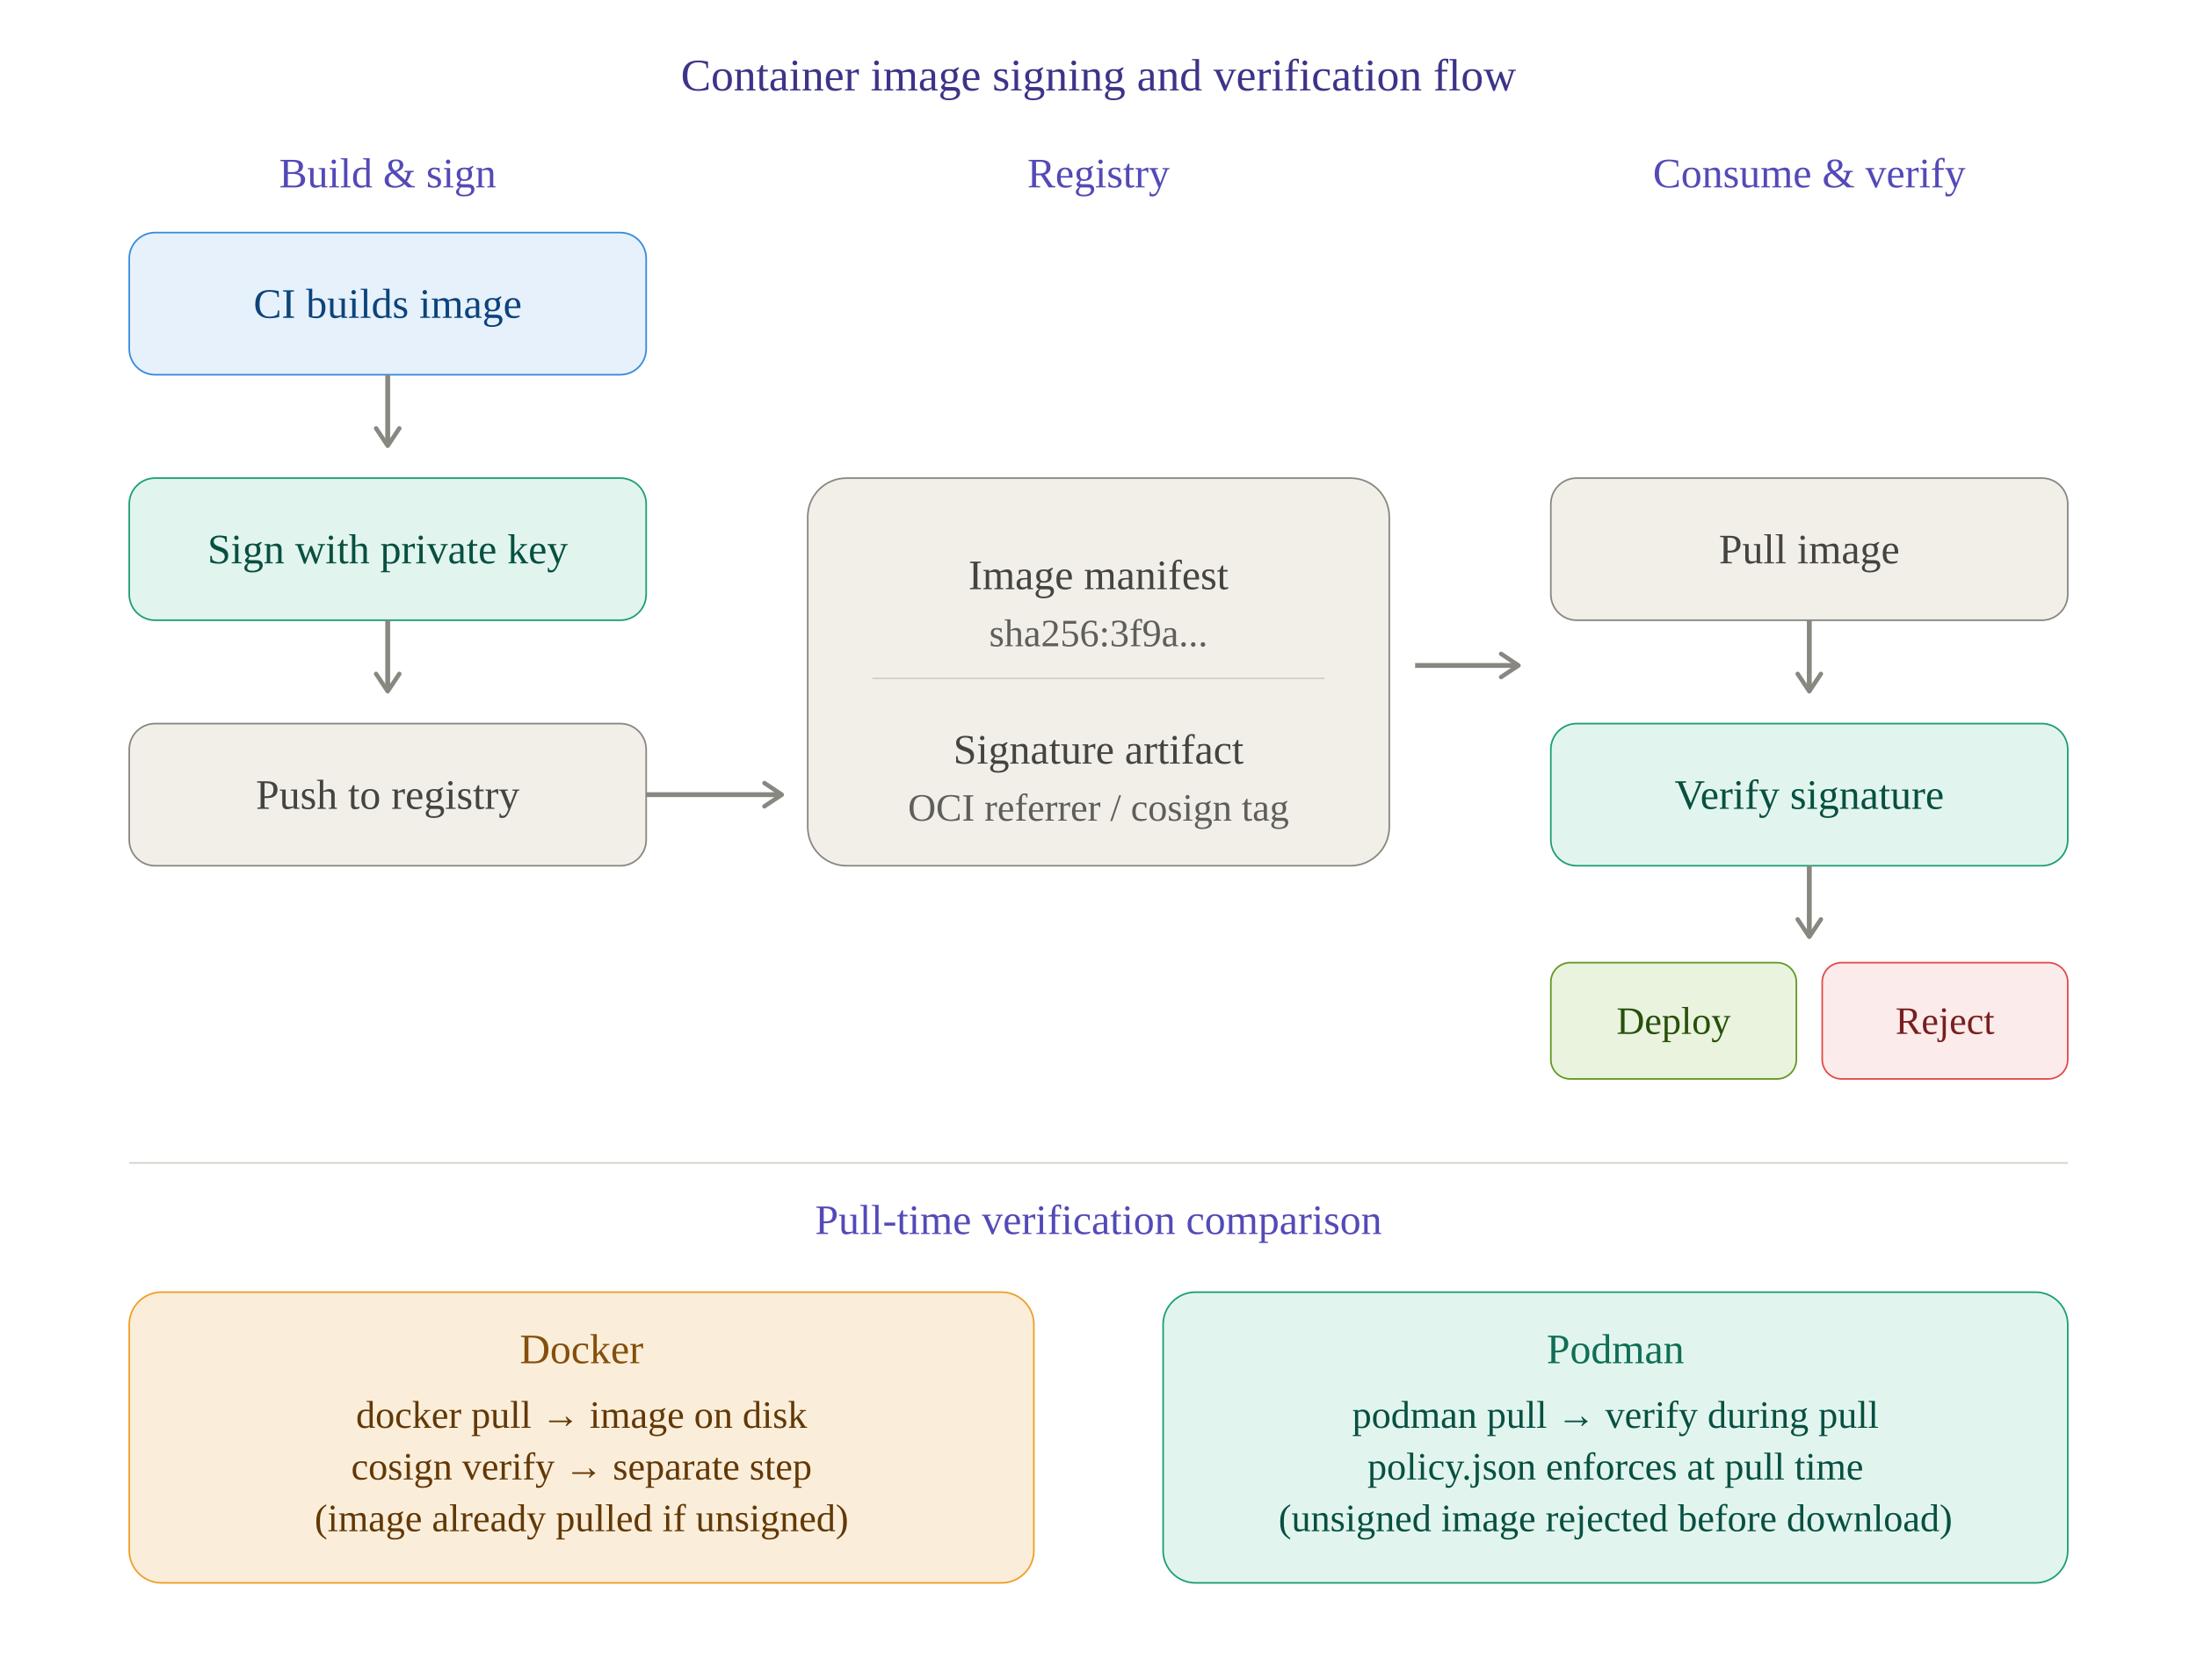
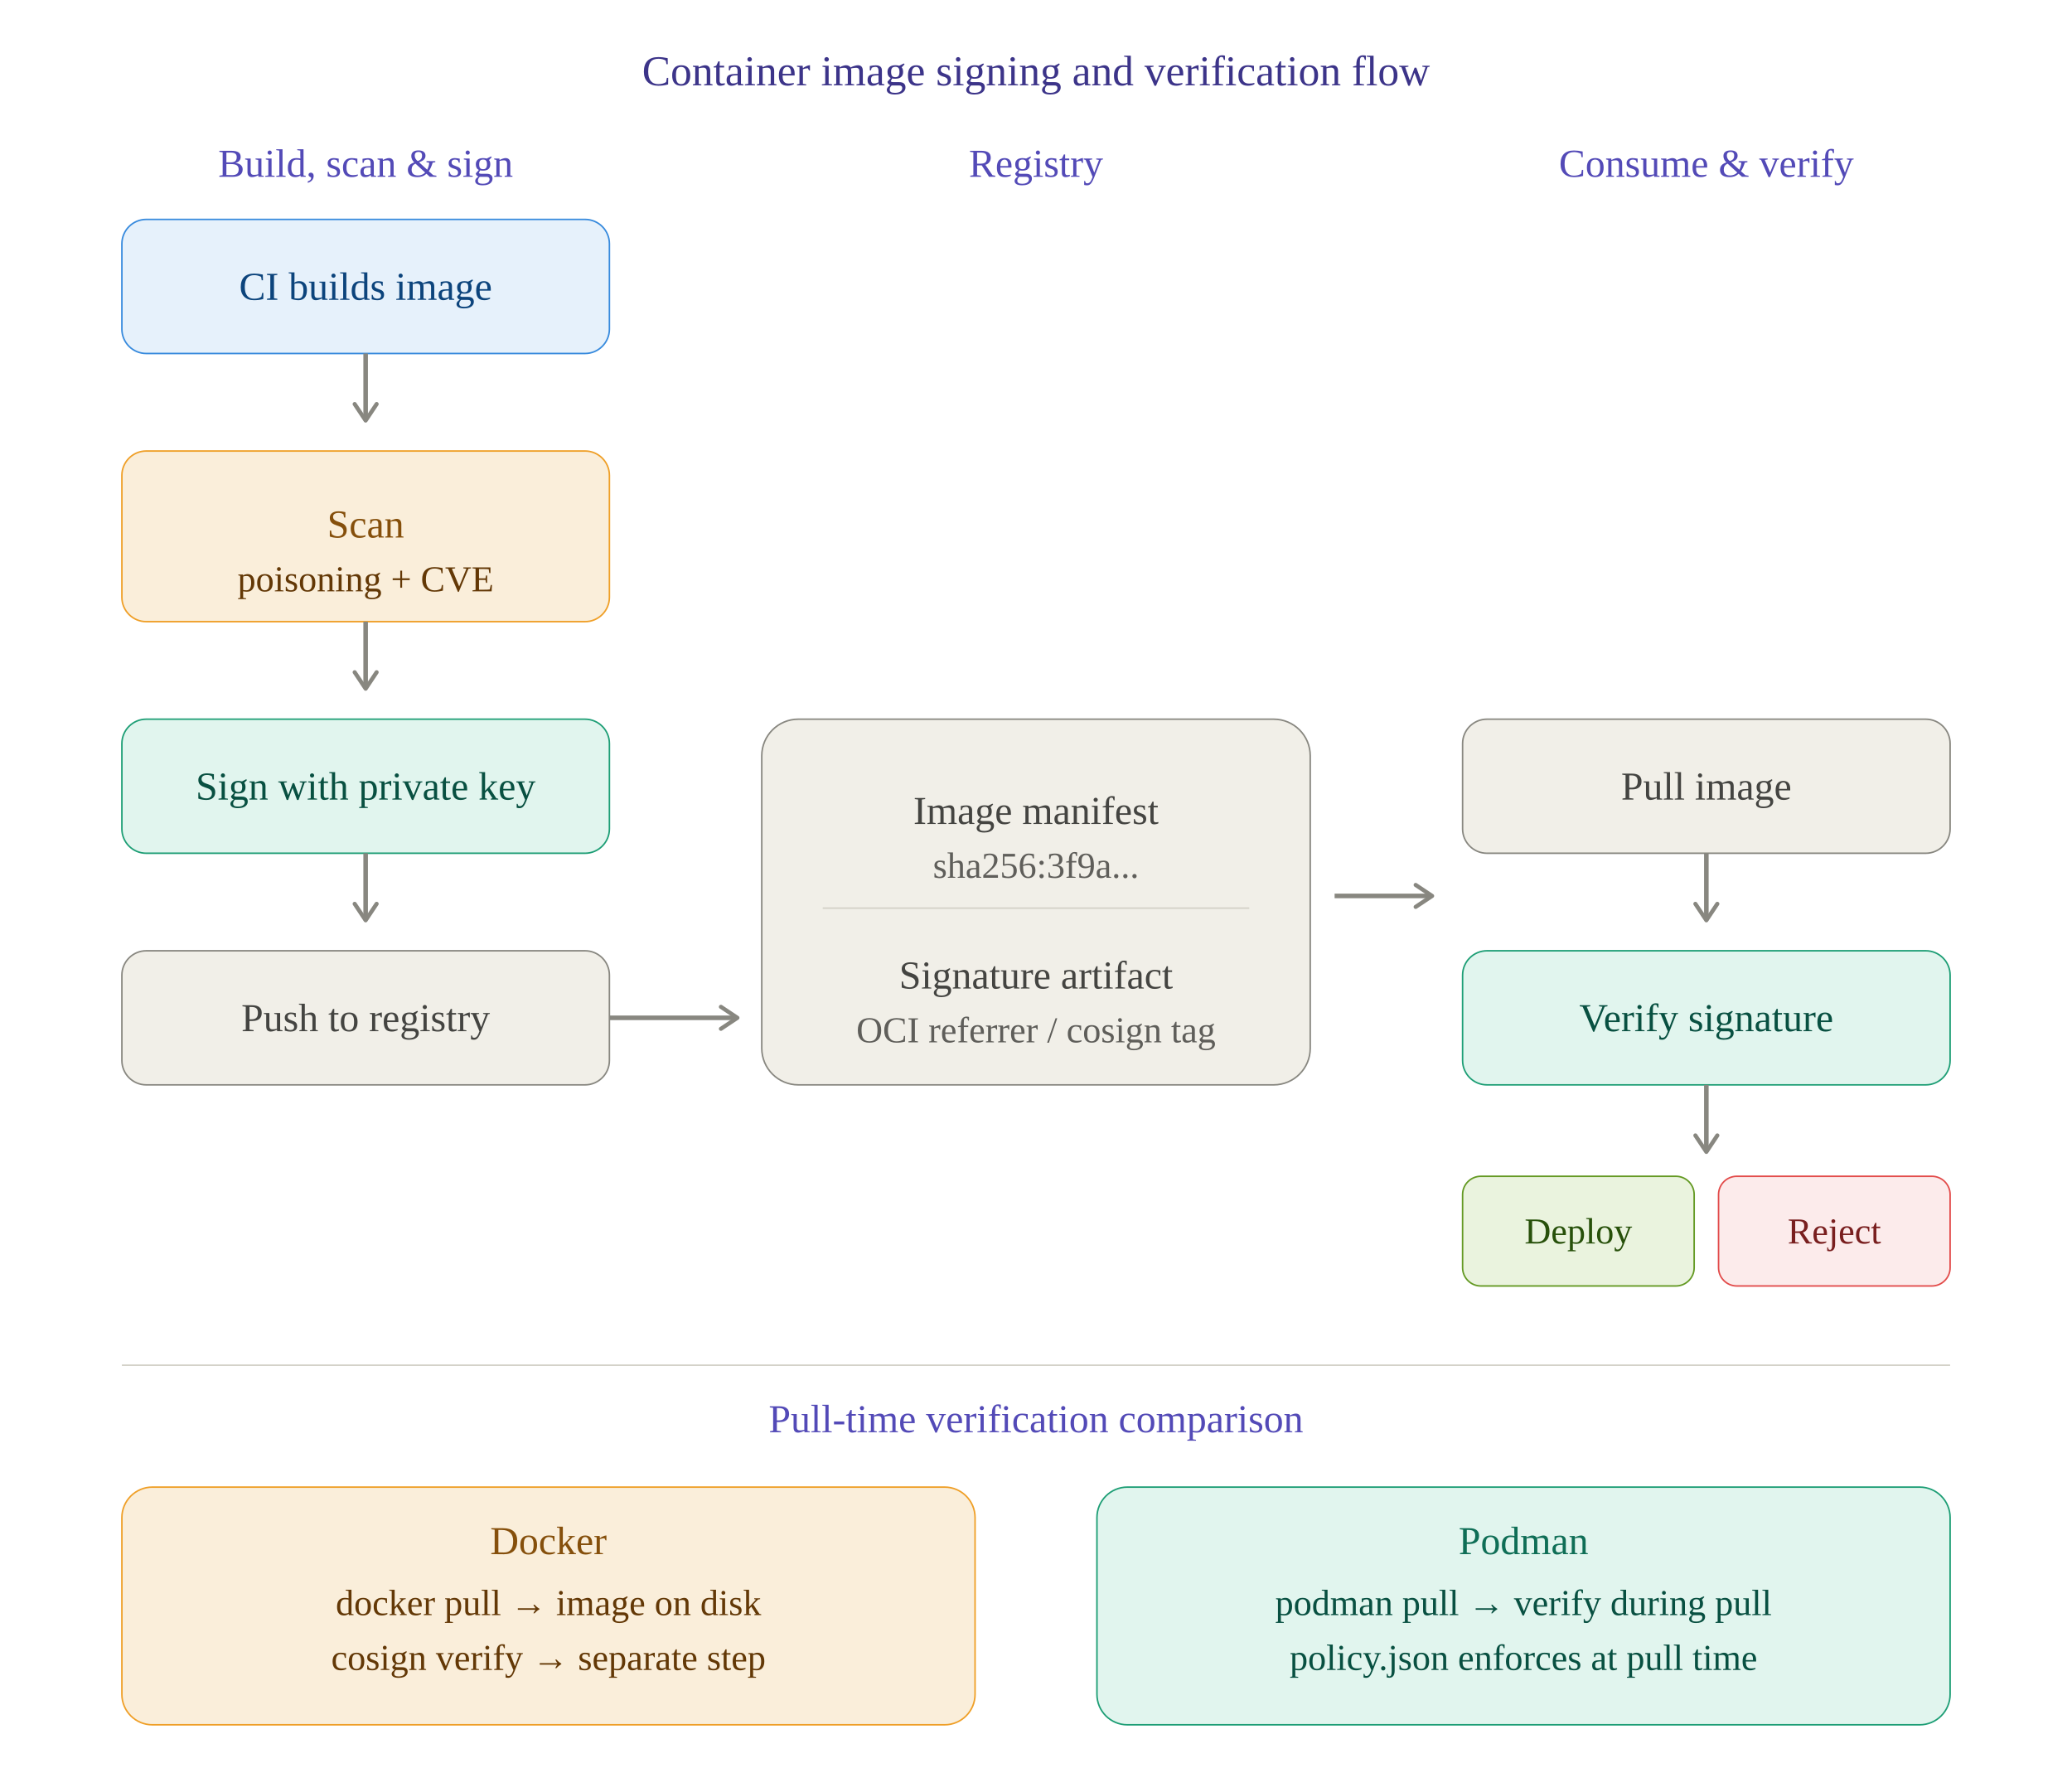
- <svg xmlns="http://www.w3.org/2000/svg" viewBox="0 0 680 520" width="100%" role="img">
+ <svg xmlns="http://www.w3.org/2000/svg" viewBox="0 0 680 580" width="100%" role="img">
  <defs>
    <marker id="arrow" viewBox="0 0 10 10" refX="8" refY="5" markerWidth="6" markerHeight="6" orient="auto-start-reverse">
      <path d="M2 1L8 5L2 9" fill="none" stroke="context-stroke" stroke-width="1.5" stroke-linecap="round" stroke-linejoin="round" />
    </marker>
    <style>
      .t { font-family: var(--font-sans, sans-serif); font-size: 14px; font-weight: 500; }
      .ts { font-family: var(--font-sans, sans-serif); font-size: 12px; font-weight: 400; }
      .th { font-family: var(--font-sans, sans-serif); font-size: 13px; font-weight: 500; }
    </style>
  </defs>
  <text class="t" x="340" y="28" text-anchor="middle" fill="#3C3489">Container image signing and verification flow</text>
-   <text class="th" x="120" y="58" text-anchor="middle" fill="#534AB7">Build &amp; sign</text>
+   <text class="th" x="120" y="58" text-anchor="middle" fill="#534AB7">Build, scan &amp; sign</text>
  <g>
    <rect x="40" y="72" width="160" height="44" rx="8" fill="#E6F1FB" stroke="#378ADD" stroke-width="0.5" />
    <text class="th" x="120" y="94" text-anchor="middle" dominant-baseline="central" fill="#0C447C">CI builds image</text>
  </g>
  <path d="M120 116 L120 138" fill="none" stroke="#888780" stroke-width="1.5" marker-end="url(#arrow)" />
  <g>
-     <rect x="40" y="148" width="160" height="44" rx="8" fill="#E1F5EE" stroke="#1D9E75" stroke-width="0.5" />
-     <text class="th" x="120" y="170" text-anchor="middle" dominant-baseline="central" fill="#085041">Sign with private key</text>
+     <rect x="40" y="148" width="160" height="56" rx="8" fill="#FAEEDA" stroke="#EF9F27" stroke-width="0.5" />
+     <text class="th" x="120" y="172" text-anchor="middle" dominant-baseline="central" fill="#854F0B">Scan</text>
+     <text class="ts" x="120" y="190" text-anchor="middle" dominant-baseline="central" fill="#633806">poisoning + CVE</text>
  </g>
-   <path d="M120 192 L120 214" fill="none" stroke="#888780" stroke-width="1.5" marker-end="url(#arrow)" />
+   <path d="M120 204 L120 226" fill="none" stroke="#888780" stroke-width="1.5" marker-end="url(#arrow)" />
  <g>
-     <rect x="40" y="224" width="160" height="44" rx="8" fill="#F1EFE8" stroke="#888780" stroke-width="0.5" />
-     <text class="th" x="120" y="246" text-anchor="middle" dominant-baseline="central" fill="#444441">Push to registry</text>
+     <rect x="40" y="236" width="160" height="44" rx="8" fill="#E1F5EE" stroke="#1D9E75" stroke-width="0.5" />
+     <text class="th" x="120" y="258" text-anchor="middle" dominant-baseline="central" fill="#085041">Sign with private key</text>
  </g>
-   <path d="M200 246 L242 246" fill="none" stroke="#888780" stroke-width="1.5" marker-end="url(#arrow)" />
+   <path d="M120 280 L120 302" fill="none" stroke="#888780" stroke-width="1.5" marker-end="url(#arrow)" />
+   <g>
+     <rect x="40" y="312" width="160" height="44" rx="8" fill="#F1EFE8" stroke="#888780" stroke-width="0.5" />
+     <text class="th" x="120" y="334" text-anchor="middle" dominant-baseline="central" fill="#444441">Push to registry</text>
+   </g>
+   <path d="M200 334 L242 334" fill="none" stroke="#888780" stroke-width="1.5" marker-end="url(#arrow)" />
  <text class="th" x="340" y="58" text-anchor="middle" fill="#534AB7">Registry</text>
  <g>
-     <rect x="250" y="148" width="180" height="120" rx="12" fill="#F1EFE8" stroke="#888780" stroke-width="0.5" />
-     <text class="th" x="340" y="178" text-anchor="middle" dominant-baseline="central" fill="#444441">Image manifest</text>
-     <text class="ts" x="340" y="196" text-anchor="middle" dominant-baseline="central" fill="#5F5E5A">sha256:3f9a...</text>
-     <line x1="270" y1="210" x2="410" y2="210" stroke="#D3D1C7" stroke-width="0.5" />
-     <text class="th" x="340" y="232" text-anchor="middle" dominant-baseline="central" fill="#444441">Signature artifact</text>
-     <text class="ts" x="340" y="250" text-anchor="middle" dominant-baseline="central" fill="#5F5E5A">OCI referrer / cosign tag</text>
+     <rect x="250" y="236" width="180" height="120" rx="12" fill="#F1EFE8" stroke="#888780" stroke-width="0.5" />
+     <text class="th" x="340" y="266" text-anchor="middle" dominant-baseline="central" fill="#444441">Image manifest</text>
+     <text class="ts" x="340" y="284" text-anchor="middle" dominant-baseline="central" fill="#5F5E5A">sha256:3f9a...</text>
+     <line x1="270" y1="298" x2="410" y2="298" stroke="#D3D1C7" stroke-width="0.5" />
+     <text class="th" x="340" y="320" text-anchor="middle" dominant-baseline="central" fill="#444441">Signature artifact</text>
+     <text class="ts" x="340" y="338" text-anchor="middle" dominant-baseline="central" fill="#5F5E5A">OCI referrer / cosign tag</text>
  </g>
-   <path d="M438 206 L470 206" fill="none" stroke="#888780" stroke-width="1.5" marker-end="url(#arrow)" />
+   <path d="M438 294 L470 294" fill="none" stroke="#888780" stroke-width="1.5" marker-end="url(#arrow)" />
  <text class="th" x="560" y="58" text-anchor="middle" fill="#534AB7">Consume &amp; verify</text>
  <g>
-     <rect x="480" y="148" width="160" height="44" rx="8" fill="#F1EFE8" stroke="#888780" stroke-width="0.5" />
-     <text class="th" x="560" y="170" text-anchor="middle" dominant-baseline="central" fill="#444441">Pull image</text>
+     <rect x="480" y="236" width="160" height="44" rx="8" fill="#F1EFE8" stroke="#888780" stroke-width="0.5" />
+     <text class="th" x="560" y="258" text-anchor="middle" dominant-baseline="central" fill="#444441">Pull image</text>
  </g>
-   <path d="M560 192 L560 214" fill="none" stroke="#888780" stroke-width="1.5" marker-end="url(#arrow)" />
+   <path d="M560 280 L560 302" fill="none" stroke="#888780" stroke-width="1.5" marker-end="url(#arrow)" />
  <g>
-     <rect x="480" y="224" width="160" height="44" rx="8" fill="#E1F5EE" stroke="#1D9E75" stroke-width="0.5" />
-     <text class="th" x="560" y="246" text-anchor="middle" dominant-baseline="central" fill="#085041">Verify signature</text>
+     <rect x="480" y="312" width="160" height="44" rx="8" fill="#E1F5EE" stroke="#1D9E75" stroke-width="0.5" />
+     <text class="th" x="560" y="334" text-anchor="middle" dominant-baseline="central" fill="#085041">Verify signature</text>
  </g>
-   <path d="M560 268 L560 290" fill="none" stroke="#888780" stroke-width="1.5" marker-end="url(#arrow)" />
+   <path d="M560 356 L560 378" fill="none" stroke="#888780" stroke-width="1.5" marker-end="url(#arrow)" />
  <g>
-     <rect x="480" y="298" width="76" height="36" rx="6" fill="#EAF3DE" stroke="#639922" stroke-width="0.5" />
-     <text class="ts" x="518" y="316" text-anchor="middle" dominant-baseline="central" fill="#27500A">Deploy</text>
+     <rect x="480" y="386" width="76" height="36" rx="6" fill="#EAF3DE" stroke="#639922" stroke-width="0.5" />
+     <text class="ts" x="518" y="404" text-anchor="middle" dominant-baseline="central" fill="#27500A">Deploy</text>
  </g>
  <g>
-     <rect x="564" y="298" width="76" height="36" rx="6" fill="#FCEBEB" stroke="#E24B4A" stroke-width="0.5" />
-     <text class="ts" x="602" y="316" text-anchor="middle" dominant-baseline="central" fill="#791F1F">Reject</text>
+     <rect x="564" y="386" width="76" height="36" rx="6" fill="#FCEBEB" stroke="#E24B4A" stroke-width="0.5" />
+     <text class="ts" x="602" y="404" text-anchor="middle" dominant-baseline="central" fill="#791F1F">Reject</text>
  </g>
-   <line x1="40" y1="360" x2="640" y2="360" stroke="#D3D1C7" stroke-width="0.5" />
-   <text class="th" x="340" y="382" text-anchor="middle" fill="#534AB7">Pull-time verification comparison</text>
+   <line x1="40" y1="448" x2="640" y2="448" stroke="#D3D1C7" stroke-width="0.5" />
+   <text class="th" x="340" y="470" text-anchor="middle" fill="#534AB7">Pull-time verification comparison</text>
  <g>
-     <rect x="40" y="400" width="280" height="90" rx="10" fill="#FAEEDA" stroke="#EF9F27" stroke-width="0.5" />
-     <text class="th" x="180" y="422" text-anchor="middle" fill="#854F0B">Docker</text>
-     <text class="ts" x="180" y="442" text-anchor="middle" fill="#633806">docker pull → image on disk</text>
-     <text class="ts" x="180" y="458" text-anchor="middle" fill="#633806">cosign verify → separate step</text>
-     <text class="ts" x="180" y="474" text-anchor="middle" fill="#633806">(image already pulled if unsigned)</text>
+     <rect x="40" y="488" width="280" height="78" rx="10" fill="#FAEEDA" stroke="#EF9F27" stroke-width="0.5" />
+     <text class="th" x="180" y="510" text-anchor="middle" fill="#854F0B">Docker</text>
+     <text class="ts" x="180" y="530" text-anchor="middle" fill="#633806">docker pull → image on disk</text>
+     <text class="ts" x="180" y="548" text-anchor="middle" fill="#633806">cosign verify → separate step</text>
  </g>
  <g>
-     <rect x="360" y="400" width="280" height="90" rx="10" fill="#E1F5EE" stroke="#1D9E75" stroke-width="0.5" />
-     <text class="th" x="500" y="422" text-anchor="middle" fill="#0F6E56">Podman</text>
-     <text class="ts" x="500" y="442" text-anchor="middle" fill="#085041">podman pull → verify during pull</text>
-     <text class="ts" x="500" y="458" text-anchor="middle" fill="#085041">policy.json enforces at pull time</text>
-     <text class="ts" x="500" y="474" text-anchor="middle" fill="#085041">(unsigned image rejected before download)</text>
+     <rect x="360" y="488" width="280" height="78" rx="10" fill="#E1F5EE" stroke="#1D9E75" stroke-width="0.5" />
+     <text class="th" x="500" y="510" text-anchor="middle" fill="#0F6E56">Podman</text>
+     <text class="ts" x="500" y="530" text-anchor="middle" fill="#085041">podman pull → verify during pull</text>
+     <text class="ts" x="500" y="548" text-anchor="middle" fill="#085041">policy.json enforces at pull time</text>
  </g>
</svg>
